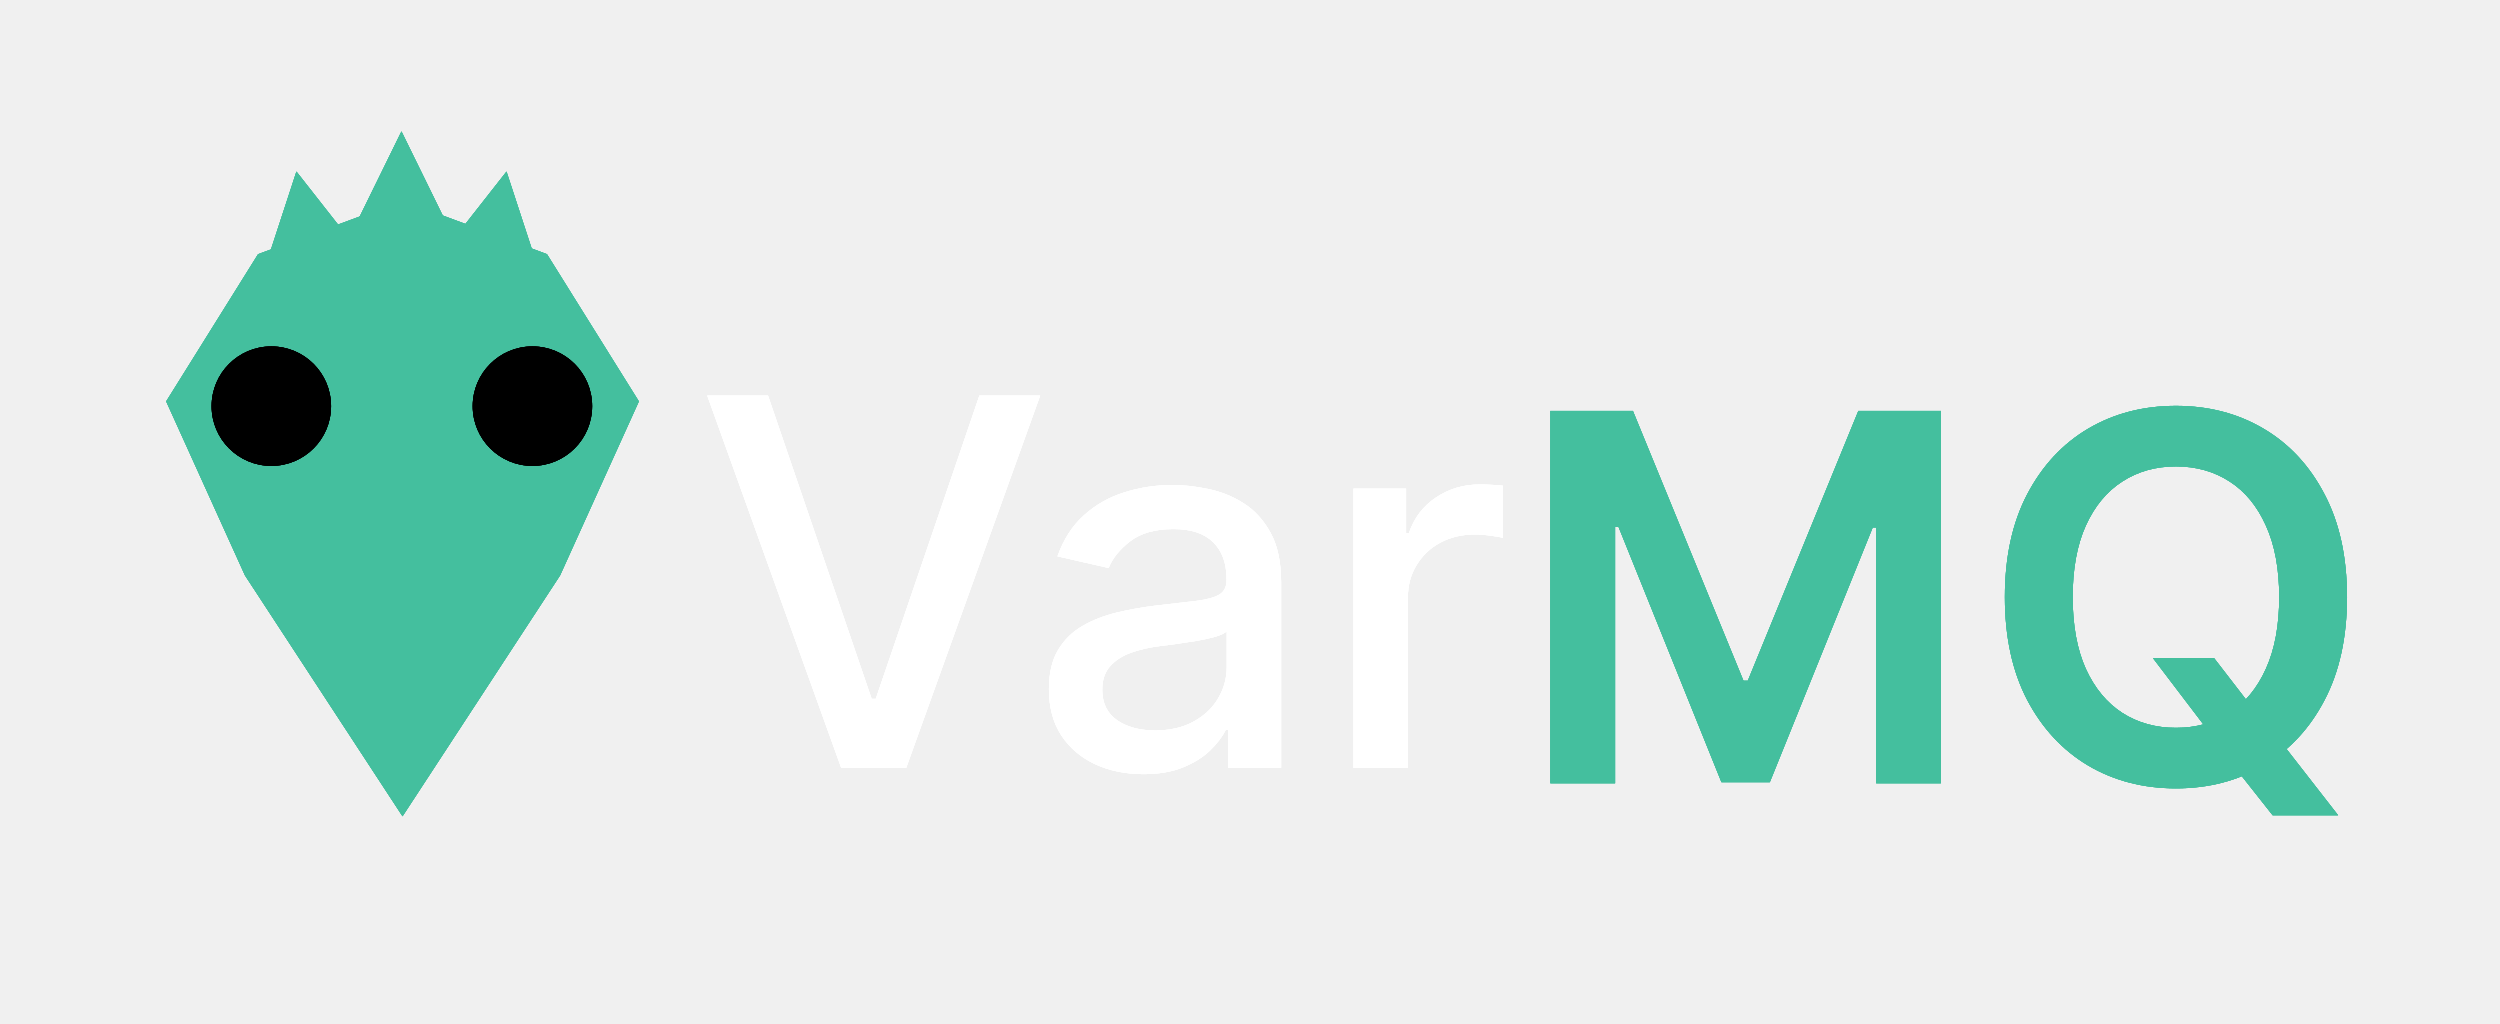
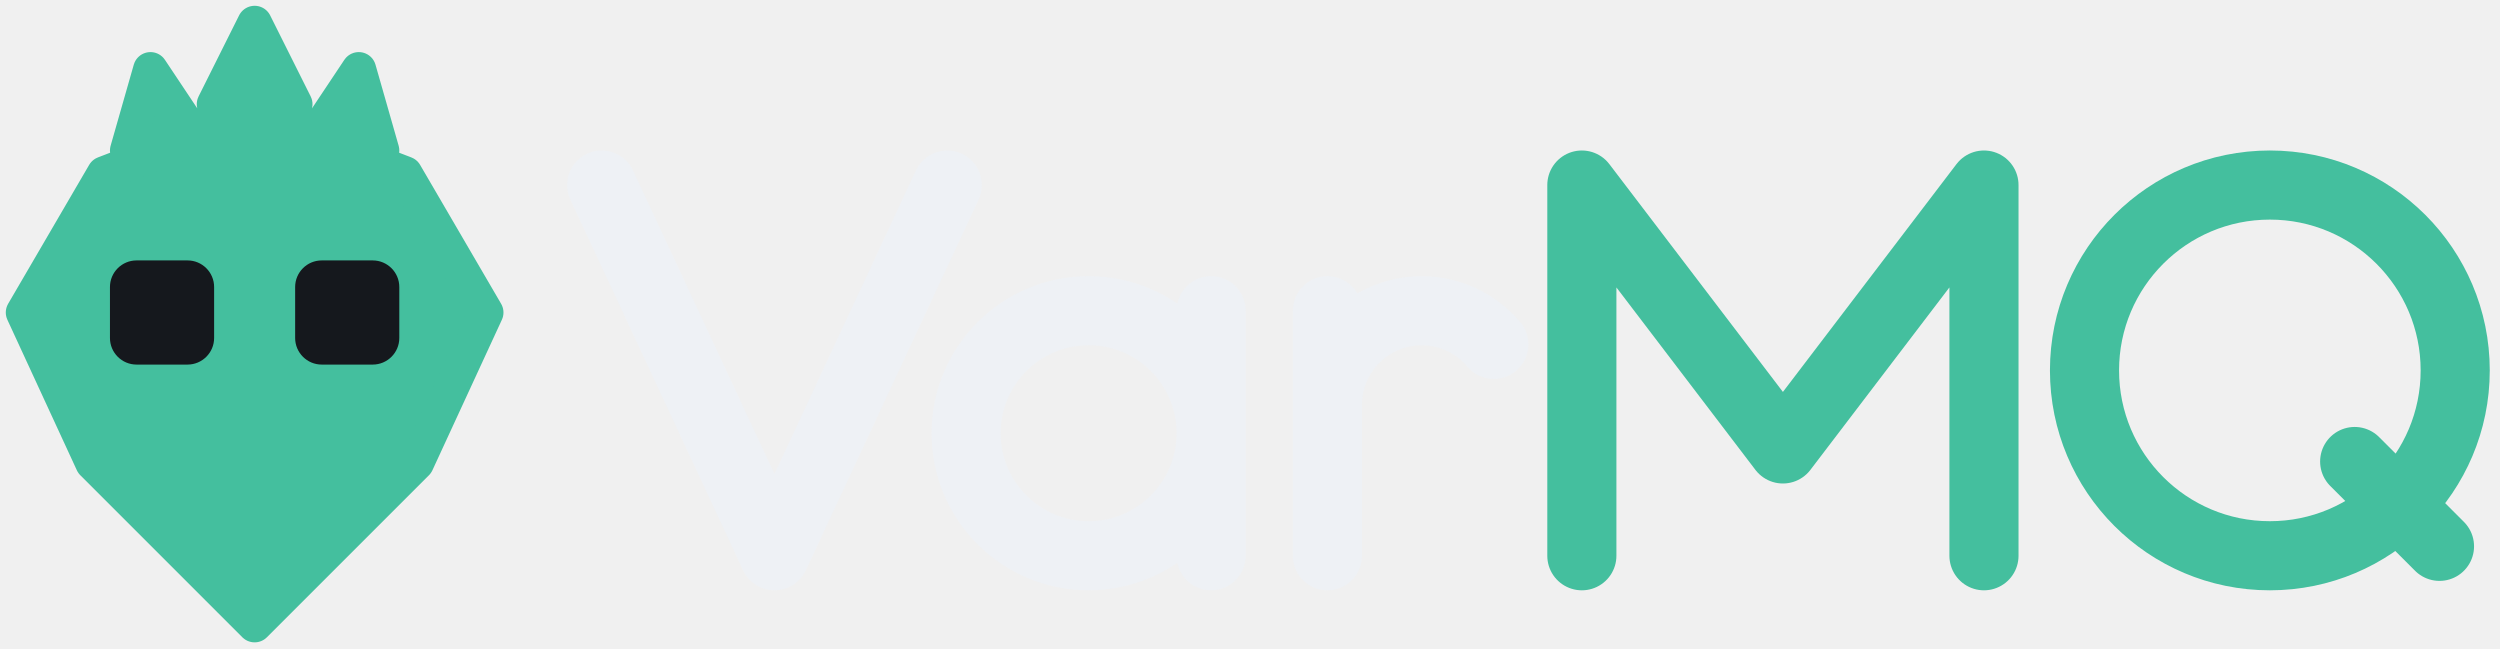
- <svg xmlns="http://www.w3.org/2000/svg" width="1465" height="600" viewBox="0 0 1465 600" fill="none">
-   <mask id="mask0_0_1" style="mask-type:luminance" maskUnits="userSpaceOnUse" x="40" y="40" width="1385" height="520">
-     <path d="M1425 40H40V560H1425V40Z" fill="white" />
-   </mask>
-   <g mask="url(#mask0_0_1)">
-     <path d="M173.705 100.529L204.482 139.745L158.316 147.588L173.705 100.529Z" fill="#44BF9E" />
-     <path d="M235.26 77L262.191 131.902H208.33L235.26 77Z" fill="#44BF9E" />
-     <path d="M296.816 100.529L312.205 147.588L266.038 139.745L296.816 100.529Z" fill="#44BF9E" />
-     <path d="M235.879 117.562L320.517 148.935L374.379 235.21L328.212 337.17L266.656 431.288L235.879 478.347L205.101 431.288L143.545 337.17L97.379 235.21L151.24 148.935L235.879 117.562Z" fill="#44BF9E" />
-     <path d="M173.705 100.529L204.482 139.745L158.316 147.588L173.705 100.529Z" fill="#44BF9E" />
-     <path d="M235.26 77L262.191 131.902H208.33L235.26 77Z" fill="#44BF9E" />
-     <path d="M296.816 100.529L312.205 147.588L266.038 139.745L296.816 100.529Z" fill="#44BF9E" />
-     <path d="M235.879 117.562L320.517 148.935L374.379 235.21L328.212 337.17L266.656 431.288L235.879 478.347L205.101 431.288L143.545 337.17L97.379 235.21L151.24 148.935L235.879 117.562Z" fill="#44BF9E" />
-     <path d="M173.705 100.529L204.482 139.745L158.316 147.588L173.705 100.529Z" fill="#44BF9E" />
-     <path d="M235.26 77L262.191 131.902H208.33L235.26 77Z" fill="#44BF9E" />
-     <path d="M296.816 100.529L312.205 147.588L266.038 139.745L296.816 100.529Z" fill="#44BF9E" />
-     <path d="M235.879 117.562L320.517 148.935L374.379 235.21L328.212 337.17L266.656 431.288L235.879 478.347L205.101 431.288L143.545 337.17L97.379 235.21L151.24 148.935L235.879 117.562Z" fill="#44BF9E" />
-     <path d="M173.705 100.529L204.482 139.745L158.316 147.588L173.705 100.529Z" fill="#44BF9E" />
-     <path d="M235.26 77L262.191 131.902H208.33L235.26 77Z" fill="#44BF9E" />
-     <path d="M296.816 100.529L312.205 147.588L266.038 139.745L296.816 100.529Z" fill="#44BF9E" />
-     <path d="M235.879 117.562L320.517 148.935L374.379 235.21L328.212 337.17L266.656 431.288L235.879 478.347L205.101 431.288L143.545 337.17L97.379 235.21L151.24 148.935L235.879 117.562Z" fill="#44BF9E" />
-     <path d="M793.159 450V286.364H823.948V312.358H825.652C828.635 303.551 833.891 296.626 841.419 291.584C849.019 286.47 857.613 283.913 867.201 283.913C869.189 283.913 871.533 283.984 874.232 284.126C877.002 284.268 879.168 284.446 880.73 284.659V315.128C879.452 314.773 877.179 314.382 873.912 313.956C870.645 313.459 867.378 313.21 864.111 313.21C856.583 313.21 849.871 314.808 843.976 318.004C838.152 321.129 833.536 325.497 830.127 331.108C826.718 336.648 825.013 342.969 825.013 350.071V450H793.159Z" fill="white" />
-     <path d="M793.159 450V286.364H823.948V312.358H825.652C828.635 303.551 833.891 296.626 841.419 291.584C849.019 286.47 857.613 283.913 867.201 283.913C869.189 283.913 871.533 283.984 874.232 284.126C877.002 284.268 879.168 284.446 880.73 284.659V315.128C879.452 314.773 877.179 314.382 873.912 313.956C870.645 313.459 867.378 313.21 864.111 313.21C856.583 313.21 849.871 314.808 843.976 318.004C838.152 321.129 833.536 325.497 830.127 331.108C826.718 336.648 825.013 342.969 825.013 350.071V450H793.159Z" fill="white" />
-     <path d="M793.159 450V286.364H823.948V312.358H825.652C828.635 303.551 833.891 296.626 841.419 291.584C849.019 286.47 857.613 283.913 867.201 283.913C869.189 283.913 871.533 283.984 874.232 284.126C877.002 284.268 879.168 284.446 880.73 284.659V315.128C879.452 314.773 877.179 314.382 873.912 313.956C870.645 313.459 867.378 313.21 864.111 313.21C856.583 313.21 849.871 314.808 843.976 318.004C838.152 321.129 833.536 325.497 830.127 331.108C826.718 336.648 825.013 342.969 825.013 350.071V450H793.159Z" fill="white" />
-     <path d="M793.159 450V286.364H823.948V312.358H825.652C828.635 303.551 833.891 296.626 841.419 291.584C849.019 286.47 857.613 283.913 867.201 283.913C869.189 283.913 871.533 283.984 874.232 284.126C877.002 284.268 879.168 284.446 880.73 284.659V315.128C879.452 314.773 877.179 314.382 873.912 313.956C870.645 313.459 867.378 313.21 864.111 313.21C856.583 313.21 849.871 314.808 843.976 318.004C838.152 321.129 833.536 325.497 830.127 331.108C826.718 336.648 825.013 342.969 825.013 350.071V450H793.159Z" fill="white" />
-     <path d="M669.979 453.622C659.61 453.622 650.235 451.705 641.854 447.869C633.474 443.963 626.833 438.317 621.933 430.93C617.103 423.544 614.688 414.489 614.688 403.764C614.688 394.531 616.464 386.932 620.015 380.966C623.566 375 628.36 370.277 634.397 366.797C640.434 363.317 647.181 360.689 654.639 358.913C662.096 357.138 669.695 355.788 677.437 354.865C687.238 353.729 695.193 352.805 701.3 352.095C707.408 351.314 711.847 350.071 714.617 348.366C717.387 346.662 718.772 343.892 718.772 340.057V339.311C718.772 330.007 716.144 322.798 710.889 317.685C705.704 312.571 697.962 310.014 687.664 310.014C676.94 310.014 668.488 312.393 662.309 317.152C656.201 321.839 651.975 327.06 649.631 332.812L619.695 325.994C623.246 316.051 628.431 308.026 635.249 301.918C642.139 295.739 650.058 291.264 659.006 288.494C667.955 285.653 677.366 284.233 687.238 284.233C693.772 284.233 700.697 285.014 708.012 286.577C715.398 288.068 722.288 290.838 728.68 294.886C735.143 298.935 740.434 304.723 744.553 312.251C748.673 319.709 750.732 329.403 750.732 341.335V450H719.624V427.628H718.346C716.286 431.747 713.197 435.795 709.077 439.773C704.958 443.75 699.667 447.053 693.204 449.68C686.741 452.308 678.999 453.622 669.979 453.622ZM676.904 428.054C685.711 428.054 693.239 426.314 699.489 422.834C705.81 419.354 710.604 414.808 713.871 409.197C717.21 403.516 718.879 397.443 718.879 390.98V369.886C717.742 371.023 715.541 372.088 712.273 373.082C709.077 374.006 705.42 374.822 701.3 375.533C697.181 376.172 693.168 376.776 689.262 377.344C685.356 377.841 682.089 378.267 679.461 378.622C673.282 379.403 667.636 380.717 662.522 382.564C657.479 384.41 653.431 387.074 650.377 390.554C647.394 393.963 645.903 398.508 645.903 404.19C645.903 412.074 648.815 418.04 654.639 422.088C660.462 426.065 667.884 428.054 676.904 428.054Z" fill="white" />
-     <path d="M669.979 453.622C659.61 453.622 650.235 451.705 641.854 447.869C633.474 443.963 626.833 438.317 621.933 430.93C617.103 423.544 614.688 414.489 614.688 403.764C614.688 394.531 616.464 386.932 620.015 380.966C623.566 375 628.36 370.277 634.397 366.797C640.434 363.317 647.181 360.689 654.639 358.913C662.096 357.138 669.695 355.788 677.437 354.865C687.238 353.729 695.193 352.805 701.3 352.095C707.408 351.314 711.847 350.071 714.617 348.366C717.387 346.662 718.772 343.892 718.772 340.057V339.311C718.772 330.007 716.144 322.798 710.889 317.685C705.704 312.571 697.962 310.014 687.664 310.014C676.94 310.014 668.488 312.393 662.309 317.152C656.201 321.839 651.975 327.06 649.631 332.812L619.695 325.994C623.246 316.051 628.431 308.026 635.249 301.918C642.139 295.739 650.058 291.264 659.006 288.494C667.955 285.653 677.366 284.233 687.238 284.233C693.772 284.233 700.697 285.014 708.012 286.577C715.398 288.068 722.288 290.838 728.68 294.886C735.143 298.935 740.434 304.723 744.553 312.251C748.673 319.709 750.732 329.403 750.732 341.335V450H719.624V427.628H718.346C716.286 431.747 713.197 435.795 709.077 439.773C704.958 443.75 699.667 447.053 693.204 449.68C686.741 452.308 678.999 453.622 669.979 453.622ZM676.904 428.054C685.711 428.054 693.239 426.314 699.489 422.834C705.81 419.354 710.604 414.808 713.871 409.197C717.21 403.516 718.879 397.443 718.879 390.98V369.886C717.742 371.023 715.541 372.088 712.273 373.082C709.077 374.006 705.42 374.822 701.3 375.533C697.181 376.172 693.168 376.776 689.262 377.344C685.356 377.841 682.089 378.267 679.461 378.622C673.282 379.403 667.636 380.717 662.522 382.564C657.479 384.41 653.431 387.074 650.377 390.554C647.394 393.963 645.903 398.508 645.903 404.19C645.903 412.074 648.815 418.04 654.639 422.088C660.462 426.065 667.884 428.054 676.904 428.054Z" fill="white" />
-     <path d="M669.979 453.622C659.61 453.622 650.235 451.705 641.854 447.869C633.474 443.963 626.833 438.317 621.933 430.93C617.103 423.544 614.688 414.489 614.688 403.764C614.688 394.531 616.464 386.932 620.015 380.966C623.566 375 628.36 370.277 634.397 366.797C640.434 363.317 647.181 360.689 654.639 358.913C662.096 357.138 669.695 355.788 677.437 354.865C687.238 353.729 695.193 352.805 701.3 352.095C707.408 351.314 711.847 350.071 714.617 348.366C717.387 346.662 718.772 343.892 718.772 340.057V339.311C718.772 330.007 716.144 322.798 710.889 317.685C705.704 312.571 697.962 310.014 687.664 310.014C676.94 310.014 668.488 312.393 662.309 317.152C656.201 321.839 651.975 327.06 649.631 332.812L619.695 325.994C623.246 316.051 628.431 308.026 635.249 301.918C642.139 295.739 650.058 291.264 659.006 288.494C667.955 285.653 677.366 284.233 687.238 284.233C693.772 284.233 700.697 285.014 708.012 286.577C715.398 288.068 722.288 290.838 728.68 294.886C735.143 298.935 740.434 304.723 744.553 312.251C748.673 319.709 750.732 329.403 750.732 341.335V450H719.624V427.628H718.346C716.286 431.747 713.197 435.795 709.077 439.773C704.958 443.75 699.667 447.053 693.204 449.68C686.741 452.308 678.999 453.622 669.979 453.622ZM676.904 428.054C685.711 428.054 693.239 426.314 699.489 422.834C705.81 419.354 710.604 414.808 713.871 409.197C717.21 403.516 718.879 397.443 718.879 390.98V369.886C717.742 371.023 715.541 372.088 712.273 373.082C709.077 374.006 705.42 374.822 701.3 375.533C697.181 376.172 693.168 376.776 689.262 377.344C685.356 377.841 682.089 378.267 679.461 378.622C673.282 379.403 667.636 380.717 662.522 382.564C657.479 384.41 653.431 387.074 650.377 390.554C647.394 393.963 645.903 398.508 645.903 404.19C645.903 412.074 648.815 418.04 654.639 422.088C660.462 426.065 667.884 428.054 676.904 428.054Z" fill="white" />
-     <path d="M669.979 453.622C659.61 453.622 650.235 451.705 641.854 447.869C633.474 443.963 626.833 438.317 621.933 430.93C617.103 423.544 614.688 414.489 614.688 403.764C614.688 394.531 616.464 386.932 620.015 380.966C623.566 375 628.36 370.277 634.397 366.797C640.434 363.317 647.181 360.689 654.639 358.913C662.096 357.138 669.695 355.788 677.437 354.865C687.238 353.729 695.193 352.805 701.3 352.095C707.408 351.314 711.847 350.071 714.617 348.366C717.387 346.662 718.772 343.892 718.772 340.057V339.311C718.772 330.007 716.144 322.798 710.889 317.685C705.704 312.571 697.962 310.014 687.664 310.014C676.94 310.014 668.488 312.393 662.309 317.152C656.201 321.839 651.975 327.06 649.631 332.812L619.695 325.994C623.246 316.051 628.431 308.026 635.249 301.918C642.139 295.739 650.058 291.264 659.006 288.494C667.955 285.653 677.366 284.233 687.238 284.233C693.772 284.233 700.697 285.014 708.012 286.577C715.398 288.068 722.288 290.838 728.68 294.886C735.143 298.935 740.434 304.723 744.553 312.251C748.673 319.709 750.732 329.403 750.732 341.335V450H719.624V427.628H718.346C716.286 431.747 713.197 435.795 709.077 439.773C704.958 443.75 699.667 447.053 693.204 449.68C686.741 452.308 678.999 453.622 669.979 453.622ZM676.904 428.054C685.711 428.054 693.239 426.314 699.489 422.834C705.81 419.354 710.604 414.808 713.871 409.197C717.21 403.516 718.879 397.443 718.879 390.98V369.886C717.742 371.023 715.541 372.088 712.273 373.082C709.077 374.006 705.42 374.822 701.3 375.533C697.181 376.172 693.168 376.776 689.262 377.344C685.356 377.841 682.089 378.267 679.461 378.622C673.282 379.403 667.636 380.717 662.522 382.564C657.479 384.41 653.431 387.074 650.377 390.554C647.394 393.963 645.903 398.508 645.903 404.19C645.903 412.074 648.815 418.04 654.639 422.088C660.462 426.065 667.884 428.054 676.904 428.054Z" fill="white" />
-     <path d="M450.04 231.818L510.764 409.517H513.215L573.939 231.818H609.521L531.006 450H492.973L414.458 231.818H450.04Z" fill="white" />
-     <path d="M450.04 231.818L510.764 409.517H513.215L573.939 231.818H609.521L531.006 450H492.973L414.458 231.818H450.04Z" fill="white" />
-     <path d="M450.04 231.818L510.764 409.517H513.215L573.939 231.818H609.521L531.006 450H492.973L414.458 231.818H450.04Z" fill="white" />
-     <path d="M450.04 231.818L510.764 409.517H513.215L573.939 231.818H609.521L531.006 450H492.973L414.458 231.818H450.04Z" fill="white" />
-     <path d="M1261.68 385.705H1297.48L1318.68 413.19L1333.8 431.088L1370.13 477.75H1331.78L1307.06 446.429L1296.52 431.514L1261.68 385.705ZM1375.35 349.909C1375.35 373.418 1370.95 393.553 1362.14 410.314C1353.41 427.004 1341.47 439.788 1326.35 448.666C1311.29 457.544 1294.21 461.983 1275.1 461.983C1256 461.983 1238.88 457.544 1223.75 448.666C1208.7 439.717 1196.77 426.898 1187.96 410.207C1179.22 393.446 1174.85 373.347 1174.85 349.909C1174.85 326.401 1179.22 306.301 1187.96 289.611C1196.77 272.849 1208.7 260.03 1223.75 251.152C1238.88 242.274 1256 237.835 1275.1 237.835C1294.21 237.835 1311.29 242.274 1326.35 251.152C1341.47 260.03 1353.41 272.849 1362.14 289.611C1370.95 306.301 1375.35 326.401 1375.35 349.909ZM1335.61 349.909C1335.61 333.361 1333.02 319.405 1327.84 308.041C1322.72 296.607 1315.62 287.977 1306.53 282.153C1297.44 276.259 1286.96 273.311 1275.1 273.311C1263.24 273.311 1252.77 276.259 1243.68 282.153C1234.59 287.977 1227.45 296.607 1222.26 308.041C1217.15 319.405 1214.59 333.361 1214.59 349.909C1214.59 366.457 1217.15 380.449 1222.26 391.883C1227.45 403.247 1234.59 411.876 1243.68 417.771C1252.77 423.595 1263.24 426.507 1275.1 426.507C1286.96 426.507 1297.44 423.595 1306.53 417.771C1315.62 411.876 1322.72 403.247 1327.84 391.883C1333.02 380.449 1335.61 366.457 1335.61 349.909Z" fill="#44BF9E" />
-     <path d="M1261.68 385.705H1297.48L1318.68 413.19L1333.8 431.088L1370.13 477.75H1331.78L1307.06 446.429L1296.52 431.514L1261.68 385.705ZM1375.35 349.909C1375.35 373.418 1370.95 393.553 1362.14 410.314C1353.41 427.004 1341.47 439.788 1326.35 448.666C1311.29 457.544 1294.21 461.983 1275.1 461.983C1256 461.983 1238.88 457.544 1223.75 448.666C1208.7 439.717 1196.77 426.898 1187.96 410.207C1179.22 393.446 1174.85 373.347 1174.85 349.909C1174.85 326.401 1179.22 306.301 1187.96 289.611C1196.77 272.849 1208.7 260.03 1223.75 251.152C1238.88 242.274 1256 237.835 1275.1 237.835C1294.21 237.835 1311.29 242.274 1326.35 251.152C1341.47 260.03 1353.41 272.849 1362.14 289.611C1370.95 306.301 1375.35 326.401 1375.35 349.909ZM1335.61 349.909C1335.61 333.361 1333.02 319.405 1327.84 308.041C1322.72 296.607 1315.62 287.977 1306.53 282.153C1297.44 276.259 1286.96 273.311 1275.1 273.311C1263.24 273.311 1252.77 276.259 1243.68 282.153C1234.59 287.977 1227.45 296.607 1222.26 308.041C1217.15 319.405 1214.59 333.361 1214.59 349.909C1214.59 366.457 1217.15 380.449 1222.26 391.883C1227.45 403.247 1234.59 411.876 1243.68 417.771C1252.77 423.595 1263.24 426.507 1275.1 426.507C1286.96 426.507 1297.44 423.595 1306.53 417.771C1315.62 411.876 1322.72 403.247 1327.84 391.883C1333.02 380.449 1335.61 366.457 1335.61 349.909Z" fill="#44BF9E" />
-     <path d="M1261.68 385.705H1297.48L1318.68 413.19L1333.8 431.088L1370.13 477.75H1331.78L1307.06 446.429L1296.52 431.514L1261.68 385.705ZM1375.35 349.909C1375.35 373.418 1370.95 393.553 1362.14 410.314C1353.41 427.004 1341.47 439.788 1326.35 448.666C1311.29 457.544 1294.21 461.983 1275.1 461.983C1256 461.983 1238.88 457.544 1223.75 448.666C1208.7 439.717 1196.77 426.898 1187.96 410.207C1179.22 393.446 1174.85 373.347 1174.85 349.909C1174.85 326.401 1179.22 306.301 1187.96 289.611C1196.77 272.849 1208.7 260.03 1223.75 251.152C1238.88 242.274 1256 237.835 1275.1 237.835C1294.21 237.835 1311.29 242.274 1326.35 251.152C1341.47 260.03 1353.41 272.849 1362.14 289.611C1370.95 306.301 1375.35 326.401 1375.35 349.909ZM1335.61 349.909C1335.61 333.361 1333.02 319.405 1327.84 308.041C1322.72 296.607 1315.62 287.977 1306.53 282.153C1297.44 276.259 1286.96 273.311 1275.1 273.311C1263.24 273.311 1252.77 276.259 1243.68 282.153C1234.59 287.977 1227.45 296.607 1222.26 308.041C1217.15 319.405 1214.59 333.361 1214.59 349.909C1214.59 366.457 1217.15 380.449 1222.26 391.883C1227.45 403.247 1234.59 411.876 1243.68 417.771C1252.77 423.595 1263.24 426.507 1275.1 426.507C1286.96 426.507 1297.44 423.595 1306.53 417.771C1315.62 411.876 1322.72 403.247 1327.84 391.883C1333.02 380.449 1335.61 366.457 1335.61 349.909Z" fill="#44BF9E" />
-     <path d="M1261.68 385.705H1297.48L1318.68 413.19L1333.8 431.088L1370.13 477.75H1331.78L1307.06 446.429L1296.52 431.514L1261.68 385.705ZM1375.35 349.909C1375.35 373.418 1370.95 393.553 1362.14 410.314C1353.41 427.004 1341.47 439.788 1326.35 448.666C1311.29 457.544 1294.21 461.983 1275.1 461.983C1256 461.983 1238.88 457.544 1223.75 448.666C1208.7 439.717 1196.77 426.898 1187.96 410.207C1179.22 393.446 1174.85 373.347 1174.85 349.909C1174.85 326.401 1179.22 306.301 1187.96 289.611C1196.77 272.849 1208.7 260.03 1223.75 251.152C1238.88 242.274 1256 237.835 1275.1 237.835C1294.21 237.835 1311.29 242.274 1326.35 251.152C1341.47 260.03 1353.41 272.849 1362.14 289.611C1370.95 306.301 1375.35 326.401 1375.35 349.909ZM1335.61 349.909C1335.61 333.361 1333.02 319.405 1327.84 308.041C1322.72 296.607 1315.62 287.977 1306.53 282.153C1297.44 276.259 1286.96 273.311 1275.1 273.311C1263.24 273.311 1252.77 276.259 1243.68 282.153C1234.59 287.977 1227.45 296.607 1222.26 308.041C1217.15 319.405 1214.59 333.361 1214.59 349.909C1214.59 366.457 1217.15 380.449 1222.26 391.883C1227.45 403.247 1234.59 411.876 1243.68 417.771C1252.77 423.595 1263.24 426.507 1275.1 426.507C1286.96 426.507 1297.44 423.595 1306.53 417.771C1315.62 411.876 1322.72 403.247 1327.84 391.883C1333.02 380.449 1335.61 366.457 1335.61 349.909Z" fill="#44BF9E" />
-     <path d="M908.52 240.818H956.887L1021.66 398.915H1024.22L1088.99 240.818H1137.36V459H1099.43V309.106H1097.4L1037.11 458.361H1008.77L948.47 308.787H946.446V459H908.52V240.818Z" fill="#44BF9E" />
-     <path d="M908.52 240.818H956.887L1021.66 398.915H1024.22L1088.99 240.818H1137.36V459H1099.43V309.106H1097.4L1037.11 458.361H1008.77L948.47 308.787H946.446V459H908.52V240.818Z" fill="#44BF9E" />
-     <path d="M908.52 240.818H956.887L1021.66 398.915H1024.22L1088.99 240.818H1137.36V459H1099.43V309.106H1097.4L1037.11 458.361H1008.77L948.47 308.787H946.446V459H908.52V240.818Z" fill="#44BF9E" />
-     <path d="M908.52 240.818H956.887L1021.66 398.915H1024.22L1088.99 240.818H1137.36V459H1099.43V309.106H1097.4L1037.11 458.361H1008.77L948.47 308.787H946.446V459H908.52V240.818Z" fill="#44BF9E" />
-     <path d="M194 238C194 257.33 178.33 273 159 273C139.67 273 124 257.33 124 238C124 218.67 139.67 203 159 203C178.33 203 194 218.67 194 238Z" fill="black" />
-     <path d="M194 238C194 257.33 178.33 273 159 273C139.67 273 124 257.33 124 238C124 218.67 139.67 203 159 203C178.33 203 194 218.67 194 238Z" fill="black" />
-     <path d="M194 238C194 257.33 178.33 273 159 273C139.67 273 124 257.33 124 238C124 218.67 139.67 203 159 203C178.33 203 194 218.67 194 238Z" fill="black" />
-     <path d="M194 238C194 257.33 178.33 273 159 273C139.67 273 124 257.33 124 238C124 218.67 139.67 203 159 203C178.33 203 194 218.67 194 238Z" fill="black" />
-     <path d="M347 238C347 257.33 331.33 273 312 273C292.67 273 277 257.33 277 238C277 218.67 292.67 203 312 203C331.33 203 347 218.67 347 238Z" fill="black" />
-     <path d="M347 238C347 257.33 331.33 273 312 273C292.67 273 277 257.33 277 238C277 218.67 292.67 203 312 203C331.33 203 347 218.67 347 238Z" fill="black" />
-     <path d="M347 238C347 257.33 331.33 273 312 273C292.67 273 277 257.33 277 238C277 218.67 292.67 203 312 203C331.33 203 347 218.67 347 238Z" fill="black" />
-     <path d="M347 238C347 257.33 331.33 273 312 273C292.67 273 277 257.33 277 238C277 218.67 292.67 203 312 203C331.33 203 347 218.67 347 238Z" fill="black" />
+ <svg xmlns="http://www.w3.org/2000/svg" viewBox="10 5 216 56">
+   <path fill="#44BF9E" stroke="#44BF9E" stroke-width="3" stroke-linejoin="round" d="M32 15L45 20L52 32L46 45L32 59L18 45L12 32L19 20ZM23 11L27 17L21 18ZM32 7L35.5 14H28.5ZM41 11L43 18L37 17Z" />
+   <rect x="19.5" y="27.5" width="9" height="9" rx="2.3" fill="#15181D" />
+   <rect x="35.5" y="27.5" width="9" height="9" rx="2.3" fill="#15181D" />
+   <g fill="none" stroke-width="22" stroke-linecap="round" stroke-linejoin="round" transform="translate(59 28.86) scale(0.27143)">
+     <g stroke="#EEF1F5">
+       <path d="M11 -29L66 89L121 -29" />
+       <path transform="translate(116 0)" d="M89 11V89M11 50a39 39 0 1 0 78 0a39 39 0 1 0-78 0" />
+       <path transform="translate(231 0)" d="M11 11V89M11 41A30 30 0 0 1 63.98 21.72" />
+     </g>
+     <g stroke="#44BF9E">
+       <path transform="translate(312 0)" d="M11 89V-29L75 55L139 -29V89" />
+       <path transform="translate(472 0)" d="M11 30a59 59 0 1 0 118 0a59 59 0 1 0-118 0M97 59L124 86" />
+     </g>
  </g>
</svg>
